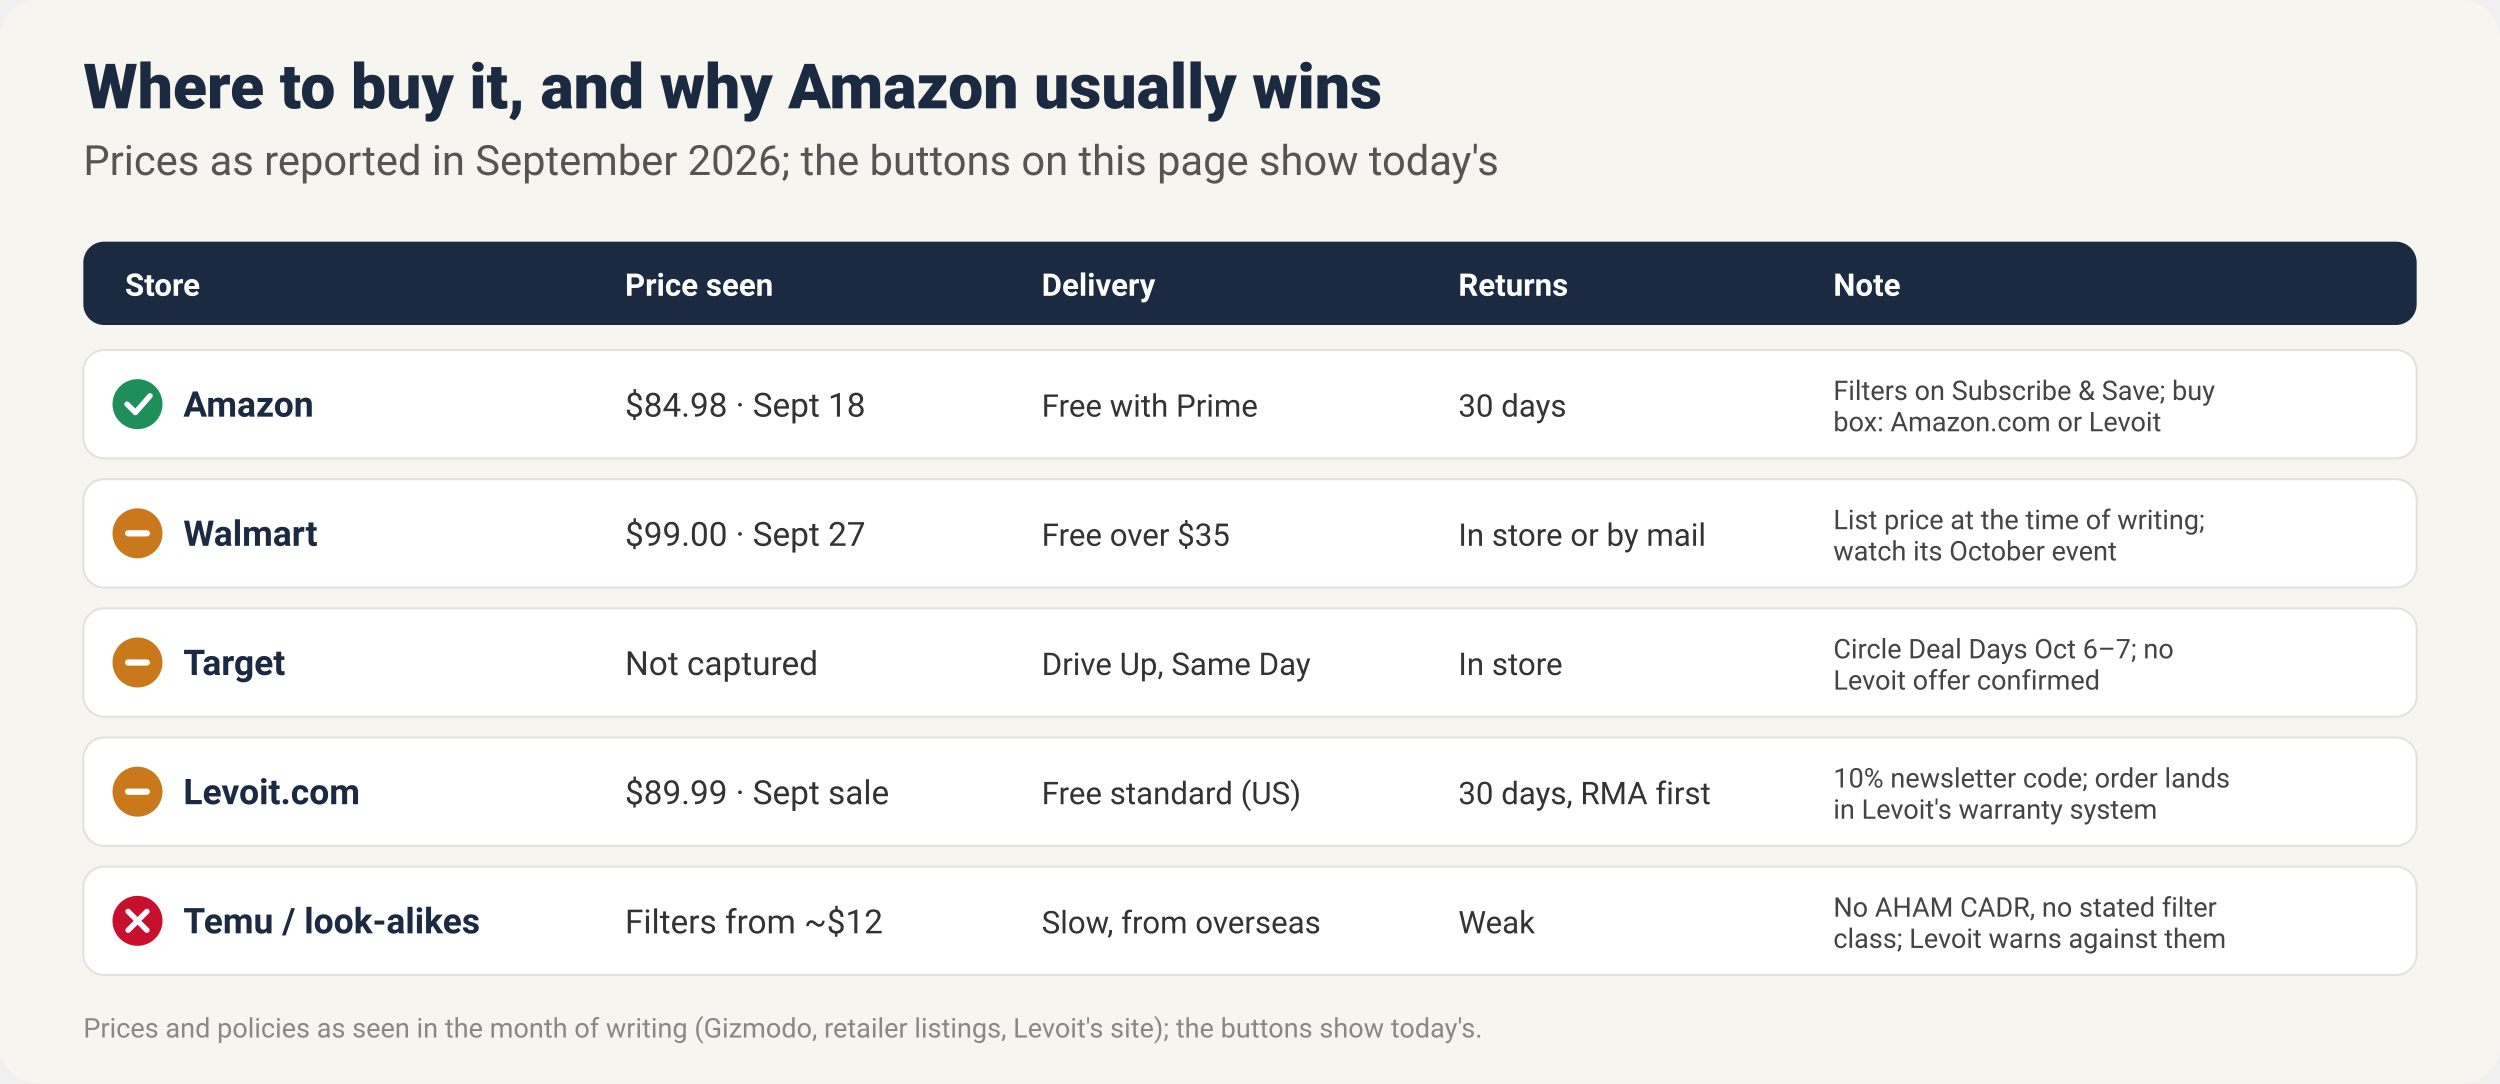
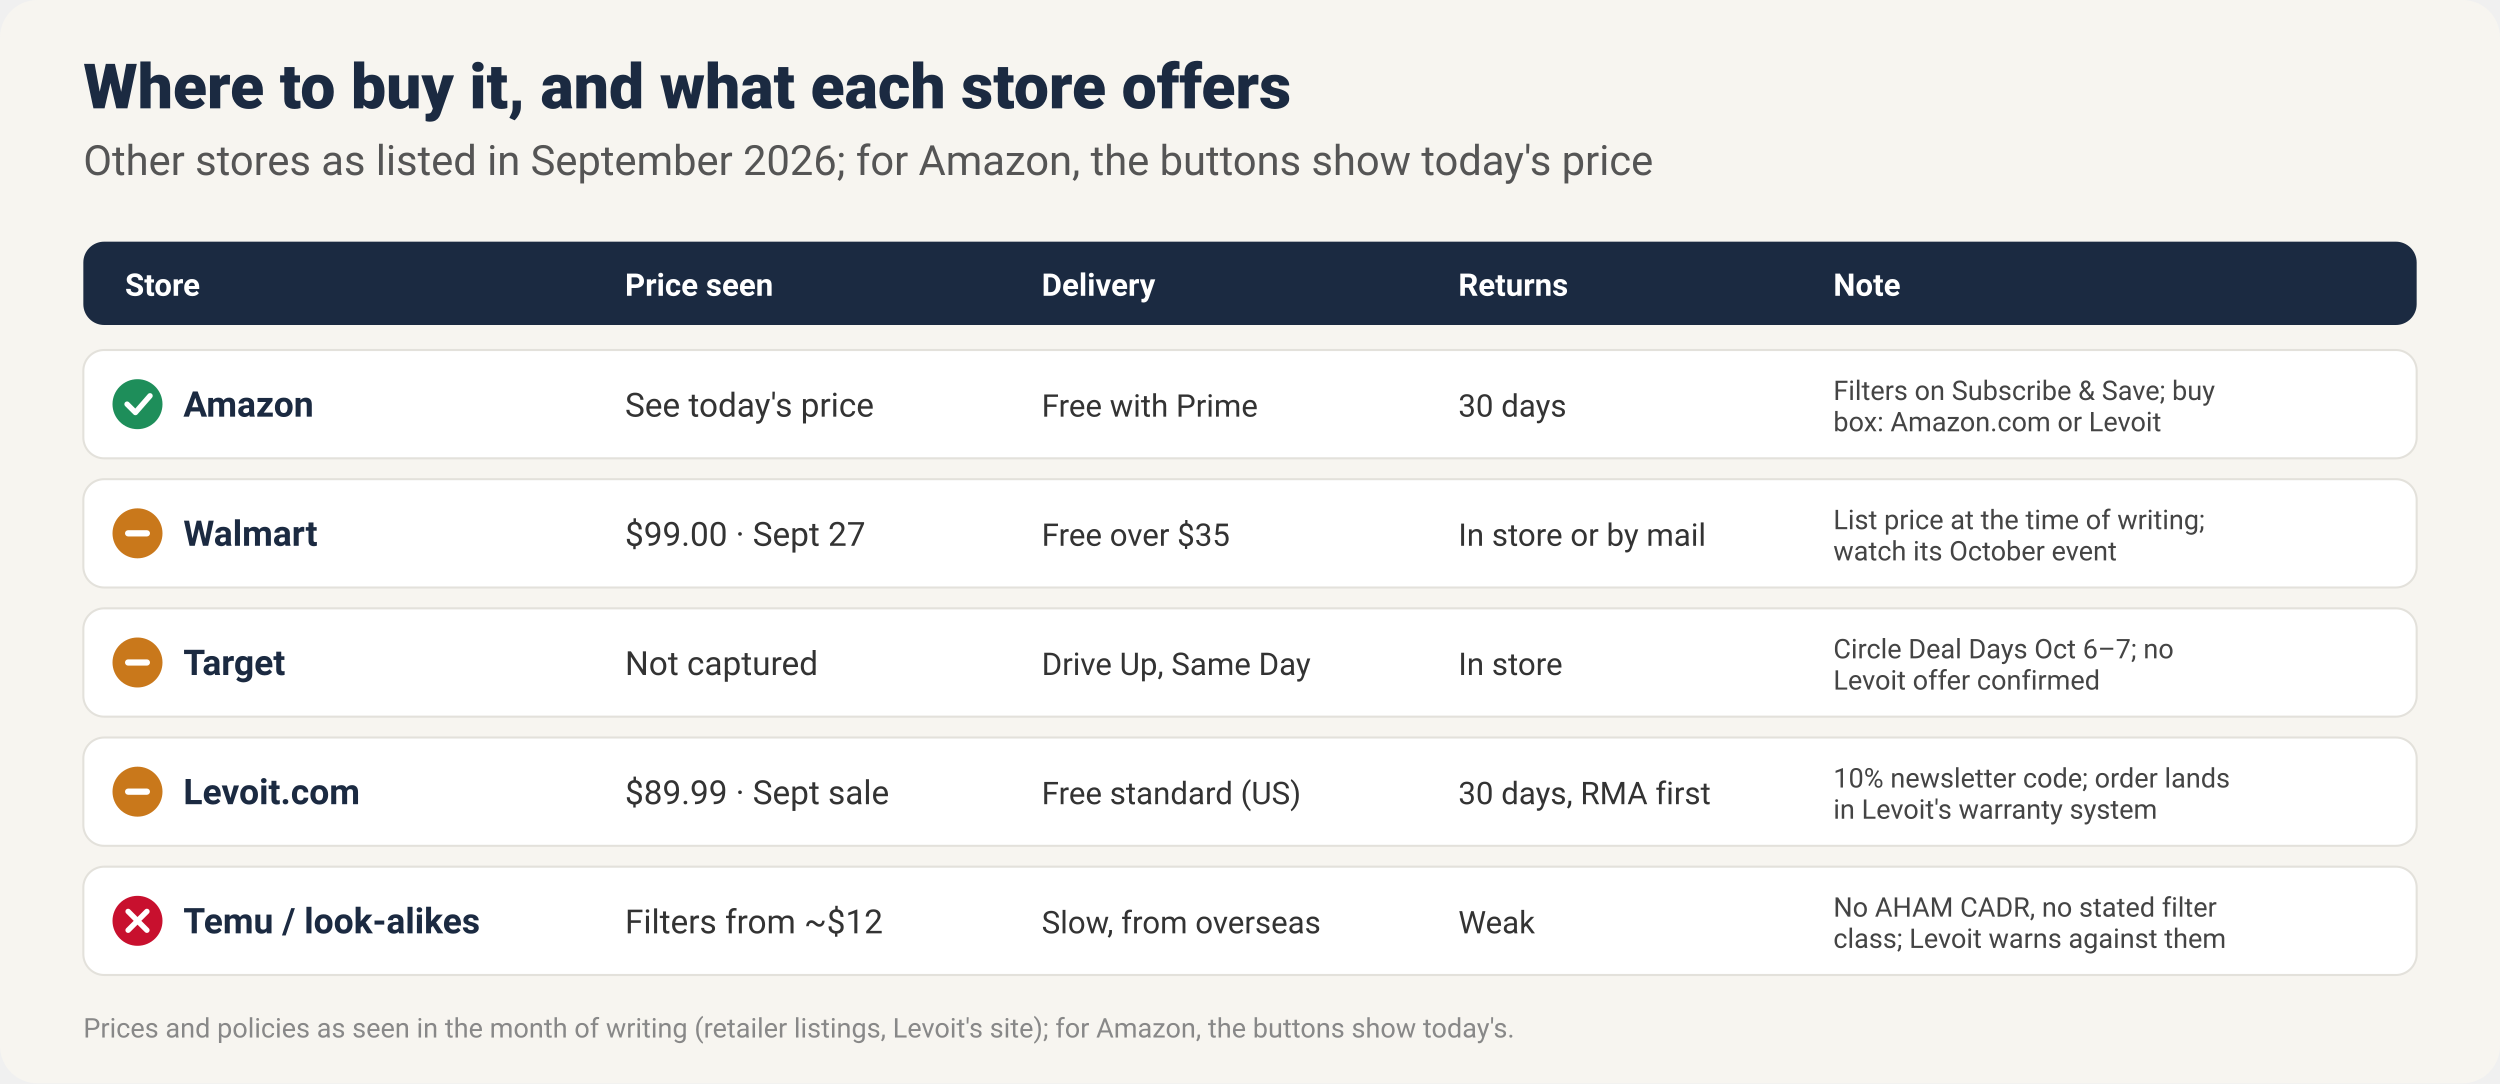
- <svg xmlns="http://www.w3.org/2000/svg" viewBox="0 0 1200 520" role="img" aria-label="Where to buy it, and why Amazon usually wins">
+ <svg xmlns="http://www.w3.org/2000/svg" viewBox="0 0 1200 520" role="img" aria-label="Where to buy it, and what each store offers">
  <rect width="1200" height="520" rx="18" fill="#F7F5F0" />
  <g font-family="-apple-system,Segoe UI,Roboto,Helvetica,Arial,sans-serif">
-     <text x="40" y="52" font-size="30" font-weight="800" fill="#1B2A41" text-anchor="start">Where to buy it, and why Amazon usually wins</text>
-     <text x="40" y="84" font-size="20" font-weight="400" fill="#555" text-anchor="start">Prices as reported in September 2026; the buttons on this page show today's</text>
+     <text x="40" y="52" font-size="30" font-weight="800" fill="#1B2A41" text-anchor="start">Where to buy it, and what each store offers</text>
+     <text x="40" y="84" font-size="20" font-weight="400" fill="#555" text-anchor="start">Other stores as listed in September 2026; for Amazon, the buttons show today's price</text>
    <rect x="40" y="116" width="1120" height="40" rx="10" fill="#1B2A41" />
    <text x="60" y="142" font-size="15" font-weight="700" fill="#fff" text-anchor="start">Store</text>
    <text x="300" y="142" font-size="15" font-weight="700" fill="#fff" text-anchor="start">Price seen</text>
    <text x="500" y="142" font-size="15" font-weight="700" fill="#fff" text-anchor="start">Delivery</text>
    <text x="700" y="142" font-size="15" font-weight="700" fill="#fff" text-anchor="start">Returns</text>
    <text x="880" y="142" font-size="15" font-weight="700" fill="#fff" text-anchor="start">Note</text>
    <rect x="40" y="168" width="1120" height="52" rx="10" fill="#fff" stroke="#E3E1DB" />
    <circle cx="66" cy="194" r="12" fill="#1E8E5A" />
    <path d="M 61 194 l 4 4 l 7 -8" fill="none" stroke="#fff" stroke-width="2.6" stroke-linecap="round" stroke-linejoin="round" />
    <text x="88" y="200" font-size="17" font-weight="700" fill="#1B2A41" text-anchor="start">Amazon</text>
-     <text x="300" y="200" font-size="16" font-weight="400" fill="#333" text-anchor="start">$84.98 · Sept 18</text>
+     <text x="300" y="200" font-size="16" font-weight="400" fill="#333" text-anchor="start">See today's price</text>
    <text x="500" y="200" font-size="15" font-weight="400" fill="#333" text-anchor="start">Free with Prime</text>
    <text x="700" y="200" font-size="15" font-weight="400" fill="#333" text-anchor="start">30 days</text>
    <text x="880" y="192" font-size="13" font-weight="400" fill="#444" text-anchor="start">Filters on Subscribe &amp; Save; buy</text>
    <text x="880" y="207" font-size="13" font-weight="400" fill="#444" text-anchor="start">box: Amazon.com or Levoit</text>
    <rect x="40" y="230" width="1120" height="52" rx="10" fill="#fff" stroke="#E3E1DB" />
    <circle cx="66" cy="256" r="12" fill="#C9781B" />
    <rect x="60" y="254.5" width="12" height="3" rx="1.5" fill="#fff" />
    <text x="88" y="262" font-size="17" font-weight="700" fill="#1B2A41" text-anchor="start">Walmart</text>
    <text x="300" y="262" font-size="16" font-weight="400" fill="#333" text-anchor="start">$99.00 · Sept 27</text>
    <text x="500" y="262" font-size="15" font-weight="400" fill="#333" text-anchor="start">Free over $35</text>
    <text x="700" y="262" font-size="15" font-weight="400" fill="#333" text-anchor="start">In store or by mail</text>
    <text x="880" y="254" font-size="13" font-weight="400" fill="#444" text-anchor="start">List price at the time of writing;</text>
    <text x="880" y="269" font-size="13" font-weight="400" fill="#444" text-anchor="start">watch its October event</text>
    <rect x="40" y="292" width="1120" height="52" rx="10" fill="#fff" stroke="#E3E1DB" />
    <circle cx="66" cy="318" r="12" fill="#C9781B" />
    <rect x="60" y="316.5" width="12" height="3" rx="1.5" fill="#fff" />
    <text x="88" y="324" font-size="17" font-weight="700" fill="#1B2A41" text-anchor="start">Target</text>
    <text x="300" y="324" font-size="16" font-weight="400" fill="#333" text-anchor="start">Not captured</text>
    <text x="500" y="324" font-size="15" font-weight="400" fill="#333" text-anchor="start">Drive Up, Same Day</text>
    <text x="700" y="324" font-size="15" font-weight="400" fill="#333" text-anchor="start">In store</text>
    <text x="880" y="316" font-size="13" font-weight="400" fill="#444" text-anchor="start">Circle Deal Days Oct 6–7; no</text>
    <text x="880" y="331" font-size="13" font-weight="400" fill="#444" text-anchor="start">Levoit offer confirmed</text>
    <rect x="40" y="354" width="1120" height="52" rx="10" fill="#fff" stroke="#E3E1DB" />
    <circle cx="66" cy="380" r="12" fill="#C9781B" />
    <rect x="60" y="378.5" width="12" height="3" rx="1.5" fill="#fff" />
    <text x="88" y="386" font-size="17" font-weight="700" fill="#1B2A41" text-anchor="start">Levoit.com</text>
    <text x="300" y="386" font-size="16" font-weight="400" fill="#333" text-anchor="start">$89.99 · Sept sale</text>
    <text x="500" y="386" font-size="15" font-weight="400" fill="#333" text-anchor="start">Free standard (US)</text>
    <text x="700" y="386" font-size="15" font-weight="400" fill="#333" text-anchor="start">30 days, RMA first</text>
    <text x="880" y="378" font-size="13" font-weight="400" fill="#444" text-anchor="start">10% newsletter code; order lands</text>
    <text x="880" y="393" font-size="13" font-weight="400" fill="#444" text-anchor="start">in Levoit's warranty system</text>
    <rect x="40" y="416" width="1120" height="52" rx="10" fill="#fff" stroke="#E3E1DB" />
    <circle cx="66" cy="442" r="12" fill="#C8102E" />
    <path d="M 61.5 437.5 l 9 9 M 70.5 437.5 l -9 9" stroke="#fff" stroke-width="2.6" stroke-linecap="round" />
    <text x="88" y="448" font-size="17" font-weight="700" fill="#1B2A41" text-anchor="start">Temu / look-alikes</text>
    <text x="300" y="448" font-size="16" font-weight="400" fill="#333" text-anchor="start">Filters from ~$12</text>
    <text x="500" y="448" font-size="15" font-weight="400" fill="#333" text-anchor="start">Slow, from overseas</text>
    <text x="700" y="448" font-size="15" font-weight="400" fill="#333" text-anchor="start">Weak</text>
    <text x="880" y="440" font-size="13" font-weight="400" fill="#444" text-anchor="start">No AHAM CADR, no stated filter</text>
    <text x="880" y="455" font-size="13" font-weight="400" fill="#444" text-anchor="start">class; Levoit warns against them</text>
-     <text x="40" y="498" font-size="13" font-weight="400" fill="#888" text-anchor="start">Prices and policies as seen in the month of writing (Gizmodo, retailer listings, Levoit's site); the buttons show today's.</text>
+     <text x="40" y="498" font-size="13" font-weight="400" fill="#888" text-anchor="start">Prices and policies as seen in the month of writing (retailer listings, Levoit's site); for Amazon, the buttons show today's.</text>
  </g>
</svg>
